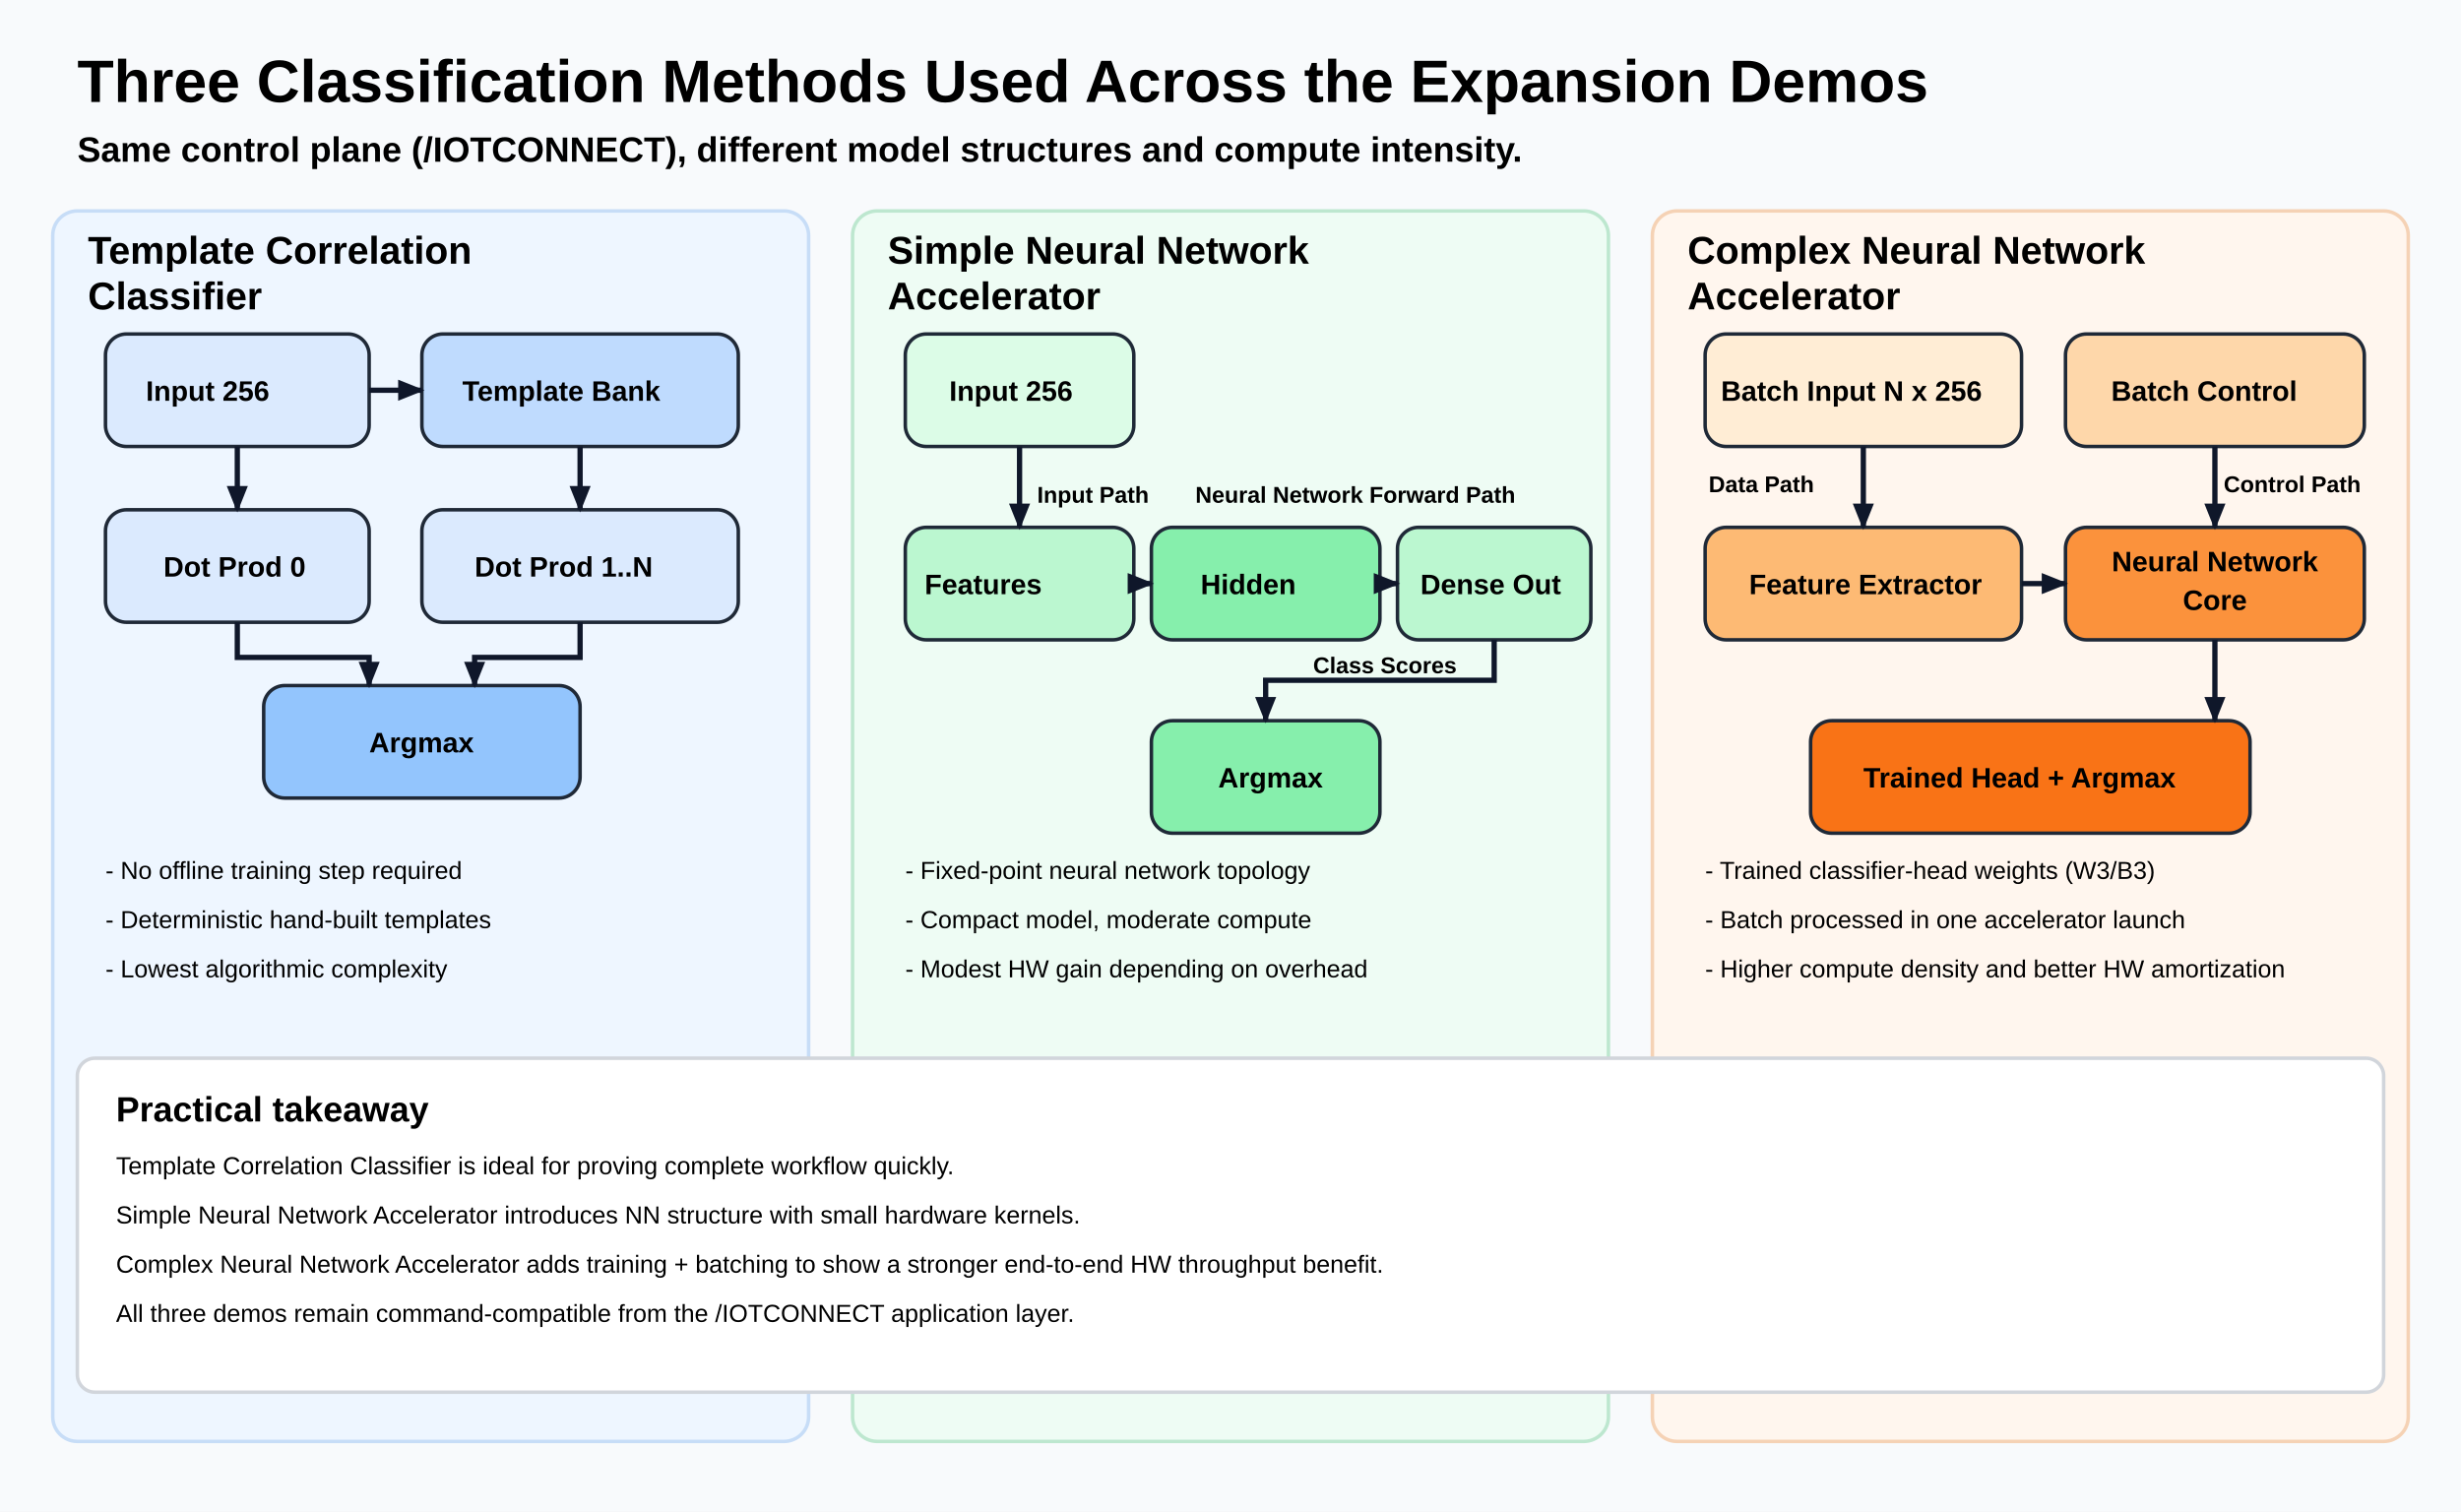
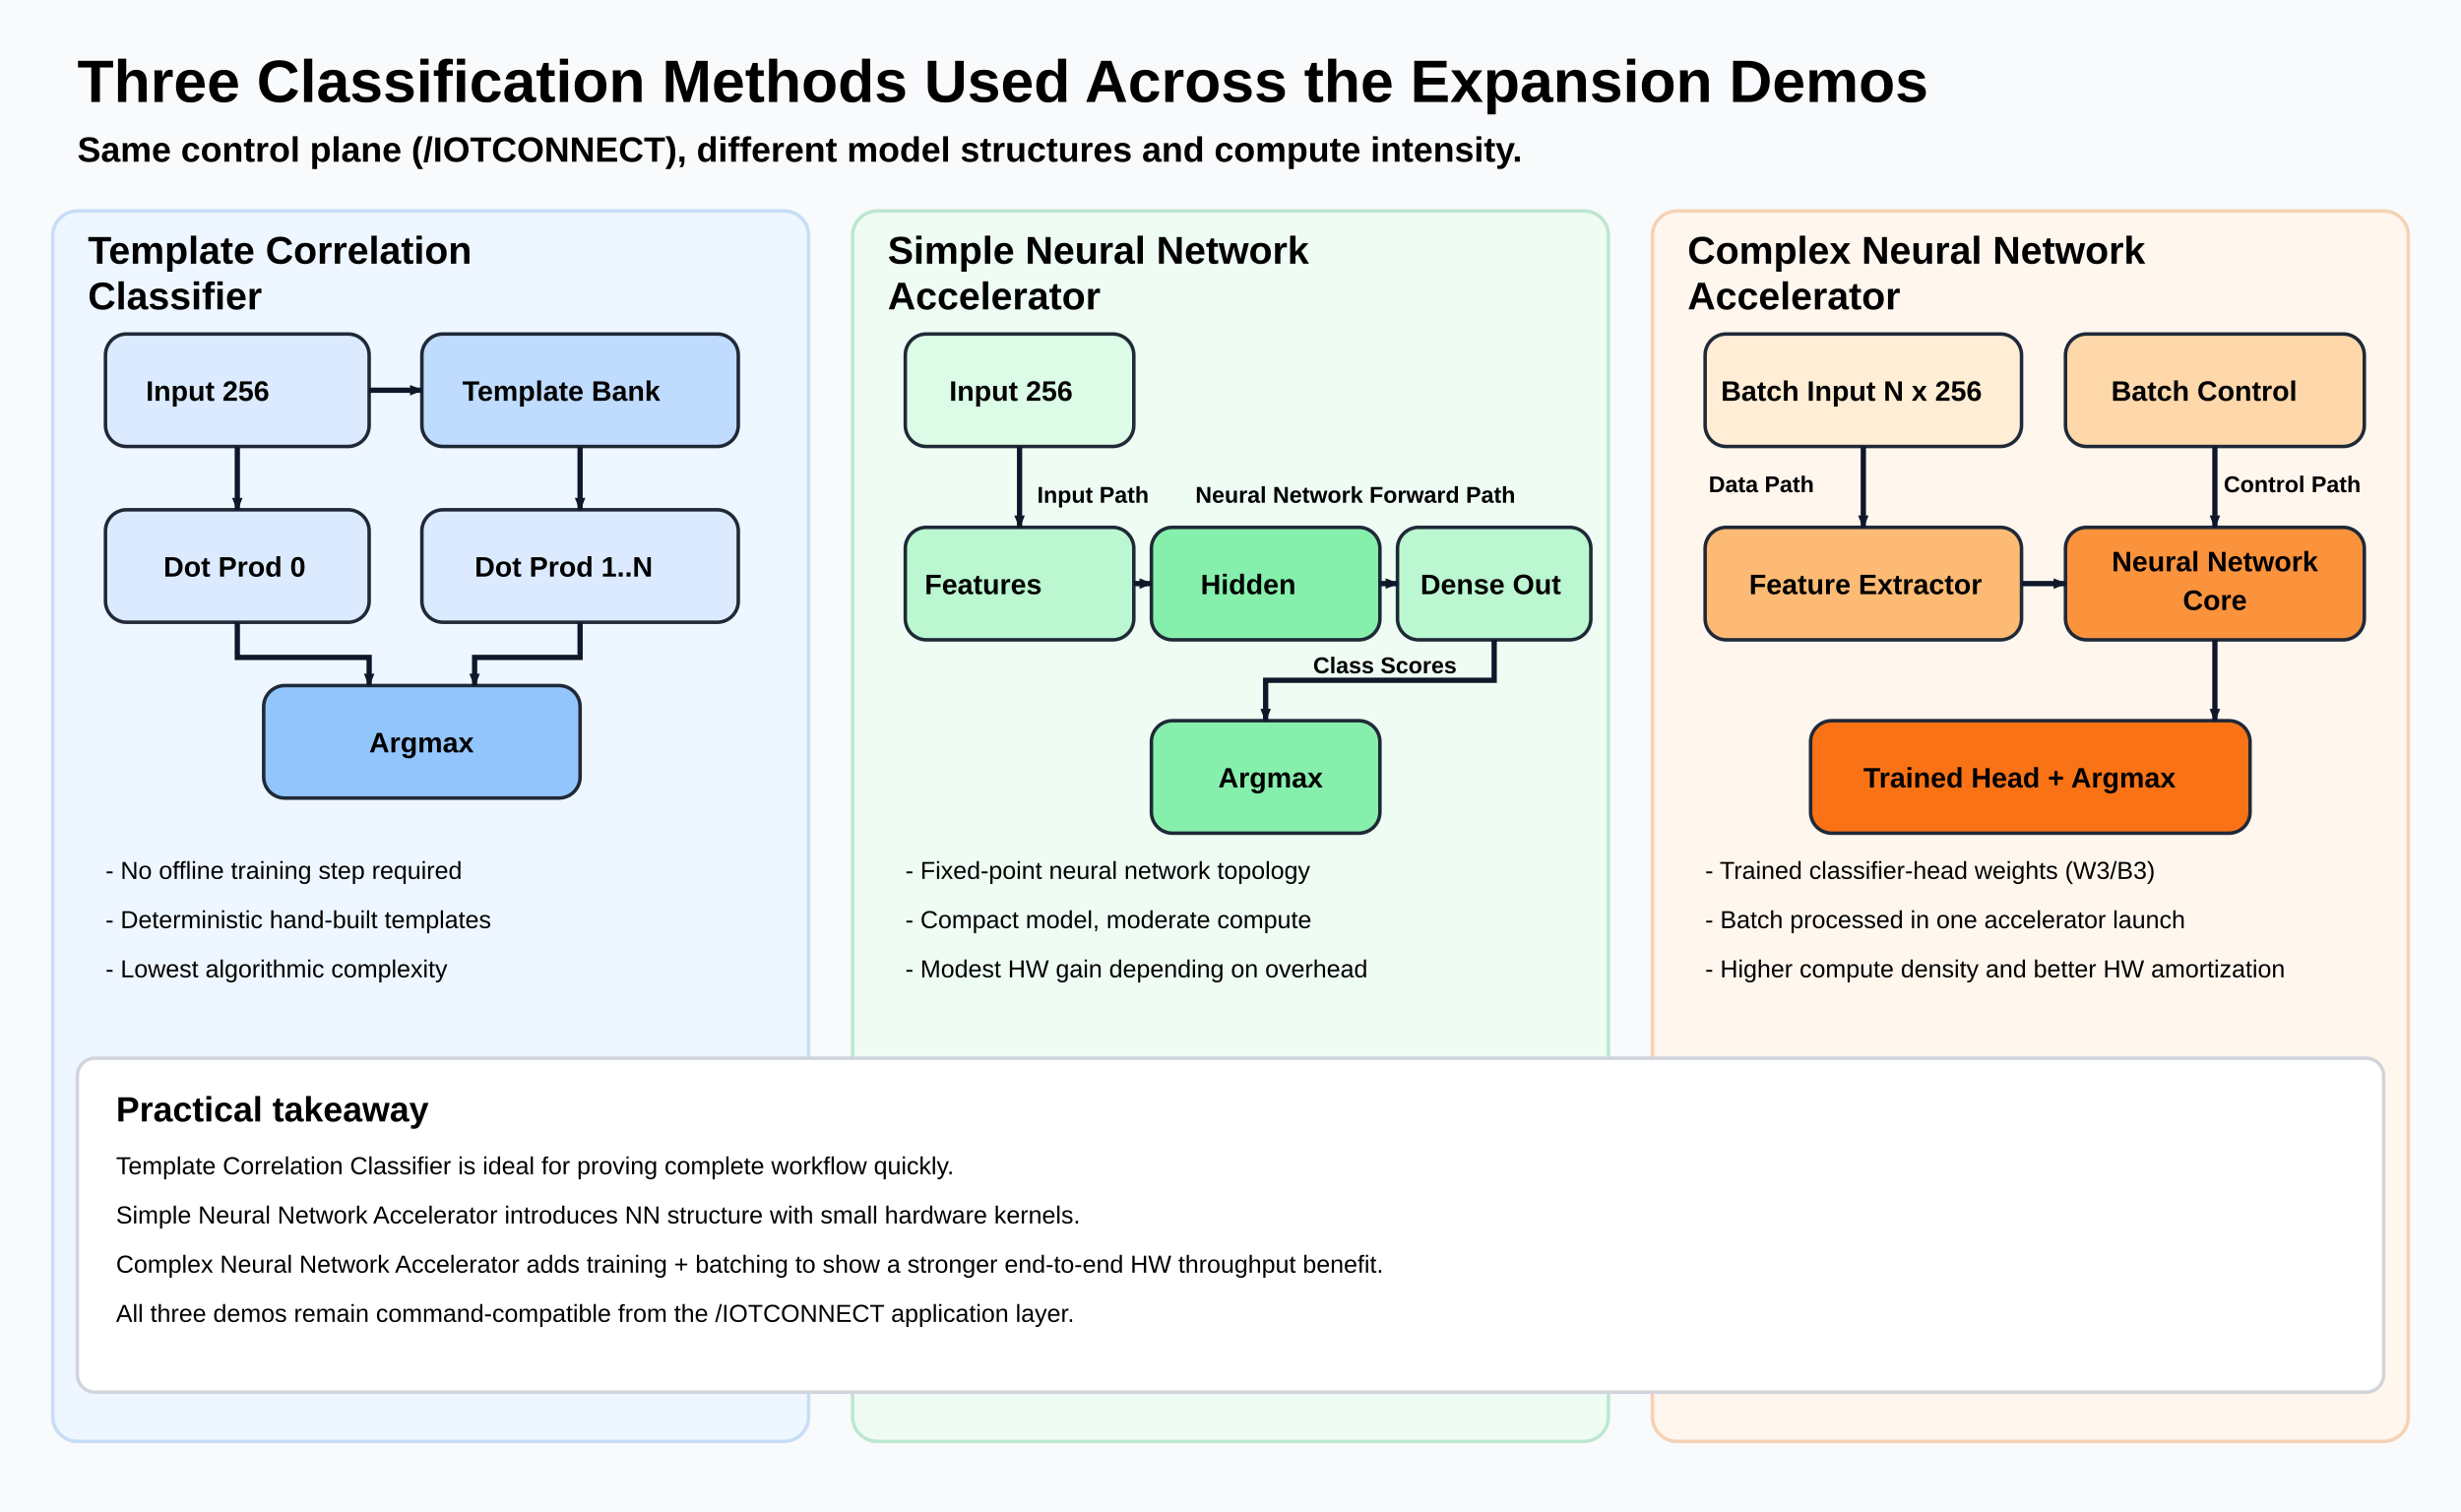
<svg xmlns="http://www.w3.org/2000/svg" width="1400" height="860" viewBox="0 0 1400 860">
  <defs>
    <style>
      .title { font: 700 34px 'Segoe UI', Arial, sans-serif; fill: #000000; }
      .subtitle { font: 600 20px 'Segoe UI', Arial, sans-serif; fill: #000000; }
      .track { font: 700 22px 'Segoe UI', Arial, sans-serif; fill: #000000; }
      .label { font: 600 16px 'Segoe UI', Arial, sans-serif; fill: #000000; }
      .small { font: 500 14px 'Segoe UI', Arial, sans-serif; fill: #000000; }
      .pathnote { font: 600 13px 'Segoe UI', Arial, sans-serif; fill: #000000; }
      .box { stroke: #1f2937; stroke-width: 2; rx: 12; ry: 12; }
      .arrow { stroke: #0f172a; stroke-width: 3; fill: none; marker-end: url(#arrow); }
    </style>
-     <marker id="arrow" markerWidth="5" markerHeight="4" refX="4.5" refY="2" orient="auto">
-       <path d="M0,0 L5,2 L0,4 z" fill="#0f172a" />
+     <marker id="arrow" markerWidth="2.5" markerHeight="2" refX="2.25" refY="1" orient="auto">
+       <path d="M0,0 L2.5,1 L0,2 z" fill="#0f172a" />
    </marker>
  </defs>
  <rect x="0" y="0" width="1400" height="860" fill="#f8fafc" />
  <text x="44" y="58" class="title">Three Classification Methods Used Across the Expansion Demos</text>
  <text x="44" y="92" class="subtitle">Same control plane (/IOTCONNECT), different model structures and compute intensity.</text>
  <rect x="30" y="120" width="430" height="700" fill="#eef6ff" stroke="#c7ddf7" stroke-width="2" rx="14" />
  <rect x="485" y="120" width="430" height="700" fill="#eefcf4" stroke="#bde7cf" stroke-width="2" rx="14" />
  <rect x="940" y="120" width="430" height="700" fill="#fff6ee" stroke="#f5d2b5" stroke-width="2" rx="14" />
  <text x="50" y="150" class="track">Template Correlation<tspan x="50" dy="26">Classifier</tspan>
  </text>
  <rect class="box" x="60" y="190" width="150" height="64" fill="#dbeafe" />
  <text x="83" y="228" class="label">Input 256</text>
  <rect class="box" x="240" y="190" width="180" height="64" fill="#bfdbfe" />
  <text x="263" y="228" class="label">Template Bank</text>
  <rect class="box" x="60" y="290" width="150" height="64" fill="#dbeafe" />
  <text x="93" y="328" class="label">Dot Prod 0</text>
  <rect class="box" x="240" y="290" width="180" height="64" fill="#dbeafe" />
  <text x="270" y="328" class="label">Dot Prod 1..N</text>
  <rect class="box" x="150" y="390" width="180" height="64" fill="#93c5fd" />
  <text x="210" y="428" class="label">Argmax</text>
  <line class="arrow" x1="210" y1="222" x2="240" y2="222" />
  <line class="arrow" x1="135" y1="254" x2="135" y2="290" />
  <line class="arrow" x1="330" y1="254" x2="330" y2="290" />
  <polyline class="arrow" points="135,354 135,374 210,374 210,390" />
  <polyline class="arrow" points="330,354 330,374 270,374 270,390" />
  <text x="60" y="500" class="small">- No offline training step required</text>
  <text x="60" y="528" class="small">- Deterministic hand-built templates</text>
  <text x="60" y="556" class="small">- Lowest algorithmic complexity</text>
  <text x="505" y="150" class="track">Simple Neural Network<tspan x="505" dy="26">Accelerator</tspan>
  </text>
  <rect class="box" x="515" y="190" width="130" height="64" fill="#dcfce7" />
  <text x="540" y="228" class="label">Input 256</text>
  <rect class="box" x="515" y="300" width="130" height="64" fill="#bbf7d0" />
  <text x="526" y="338" class="label">Features</text>
  <rect class="box" x="655" y="300" width="130" height="64" fill="#86efac" />
  <text x="683" y="338" class="label">Hidden</text>
  <rect class="box" x="795" y="300" width="110" height="64" fill="#bbf7d0" />
  <text x="808" y="338" class="label">Dense Out</text>
  <rect class="box" x="655" y="410" width="130" height="64" fill="#86efac" />
  <text x="693" y="448" class="label">Argmax</text>
  <line class="arrow" x1="580" y1="254" x2="580" y2="300" />
  <line class="arrow" x1="645" y1="332" x2="655" y2="332" />
  <line class="arrow" x1="785" y1="332" x2="795" y2="332" />
  <polyline class="arrow" points="850,364 850,387 720,387 720,410" />
  <text x="590" y="286" class="pathnote">Input Path</text>
  <text x="680" y="286" class="pathnote">Neural Network Forward Path</text>
  <text x="747" y="383" class="pathnote">Class Scores</text>
  <text x="515" y="500" class="small">- Fixed-point neural network topology</text>
  <text x="515" y="528" class="small">- Compact model, moderate compute</text>
  <text x="515" y="556" class="small">- Modest HW gain depending on overhead</text>
  <text x="960" y="150" class="track">Complex Neural Network<tspan x="960" dy="26">Accelerator</tspan>
  </text>
  <rect class="box" x="970" y="190" width="180" height="64" fill="#ffedd5" />
  <text x="979" y="228" class="label">Batch Input N x 256</text>
  <rect class="box" x="1175" y="190" width="170" height="64" fill="#fed7aa" />
  <text x="1201" y="228" class="label">Batch Control</text>
  <rect class="box" x="970" y="300" width="180" height="64" fill="#fdba74" />
  <text x="995" y="338" class="label">Feature Extractor</text>
  <rect class="box" x="1175" y="300" width="170" height="64" fill="#fb923c" />
  <text x="1260" y="325" class="label" text-anchor="middle">Neural Network<tspan x="1260" dy="22">Core</tspan>
  </text>
  <rect class="box" x="1030" y="410" width="250" height="64" fill="#f97316" />
  <text x="1060" y="448" class="label">Trained Head + Argmax</text>
  <line class="arrow" x1="1060" y1="254" x2="1060" y2="300" />
  <line class="arrow" x1="1150" y1="332" x2="1175" y2="332" />
  <line class="arrow" x1="1260" y1="364" x2="1260" y2="410" />
  <line class="arrow" x1="1260" y1="254" x2="1260" y2="300" />
  <text x="972" y="280" class="pathnote">Data Path</text>
  <text x="1265" y="280" class="pathnote">Control Path</text>
  <text x="970" y="500" class="small">- Trained classifier-head weights (W3/B3)</text>
  <text x="970" y="528" class="small">- Batch processed in one accelerator launch</text>
  <text x="970" y="556" class="small">- Higher compute density and better HW amortization</text>
  <rect x="44" y="602" width="1312" height="190" fill="#ffffff" stroke="#d1d5db" stroke-width="2" rx="10" />
  <text x="66" y="638" class="subtitle">Practical takeaway</text>
  <text x="66" y="668" class="small">Template Correlation Classifier is ideal for proving complete workflow quickly.</text>
  <text x="66" y="696" class="small">Simple Neural Network Accelerator introduces NN structure with small hardware kernels.</text>
  <text x="66" y="724" class="small">Complex Neural Network Accelerator adds training + batching to show a stronger end-to-end HW throughput benefit.</text>
  <text x="66" y="752" class="small">All three demos remain command-compatible from the /IOTCONNECT application layer.</text>
</svg>
